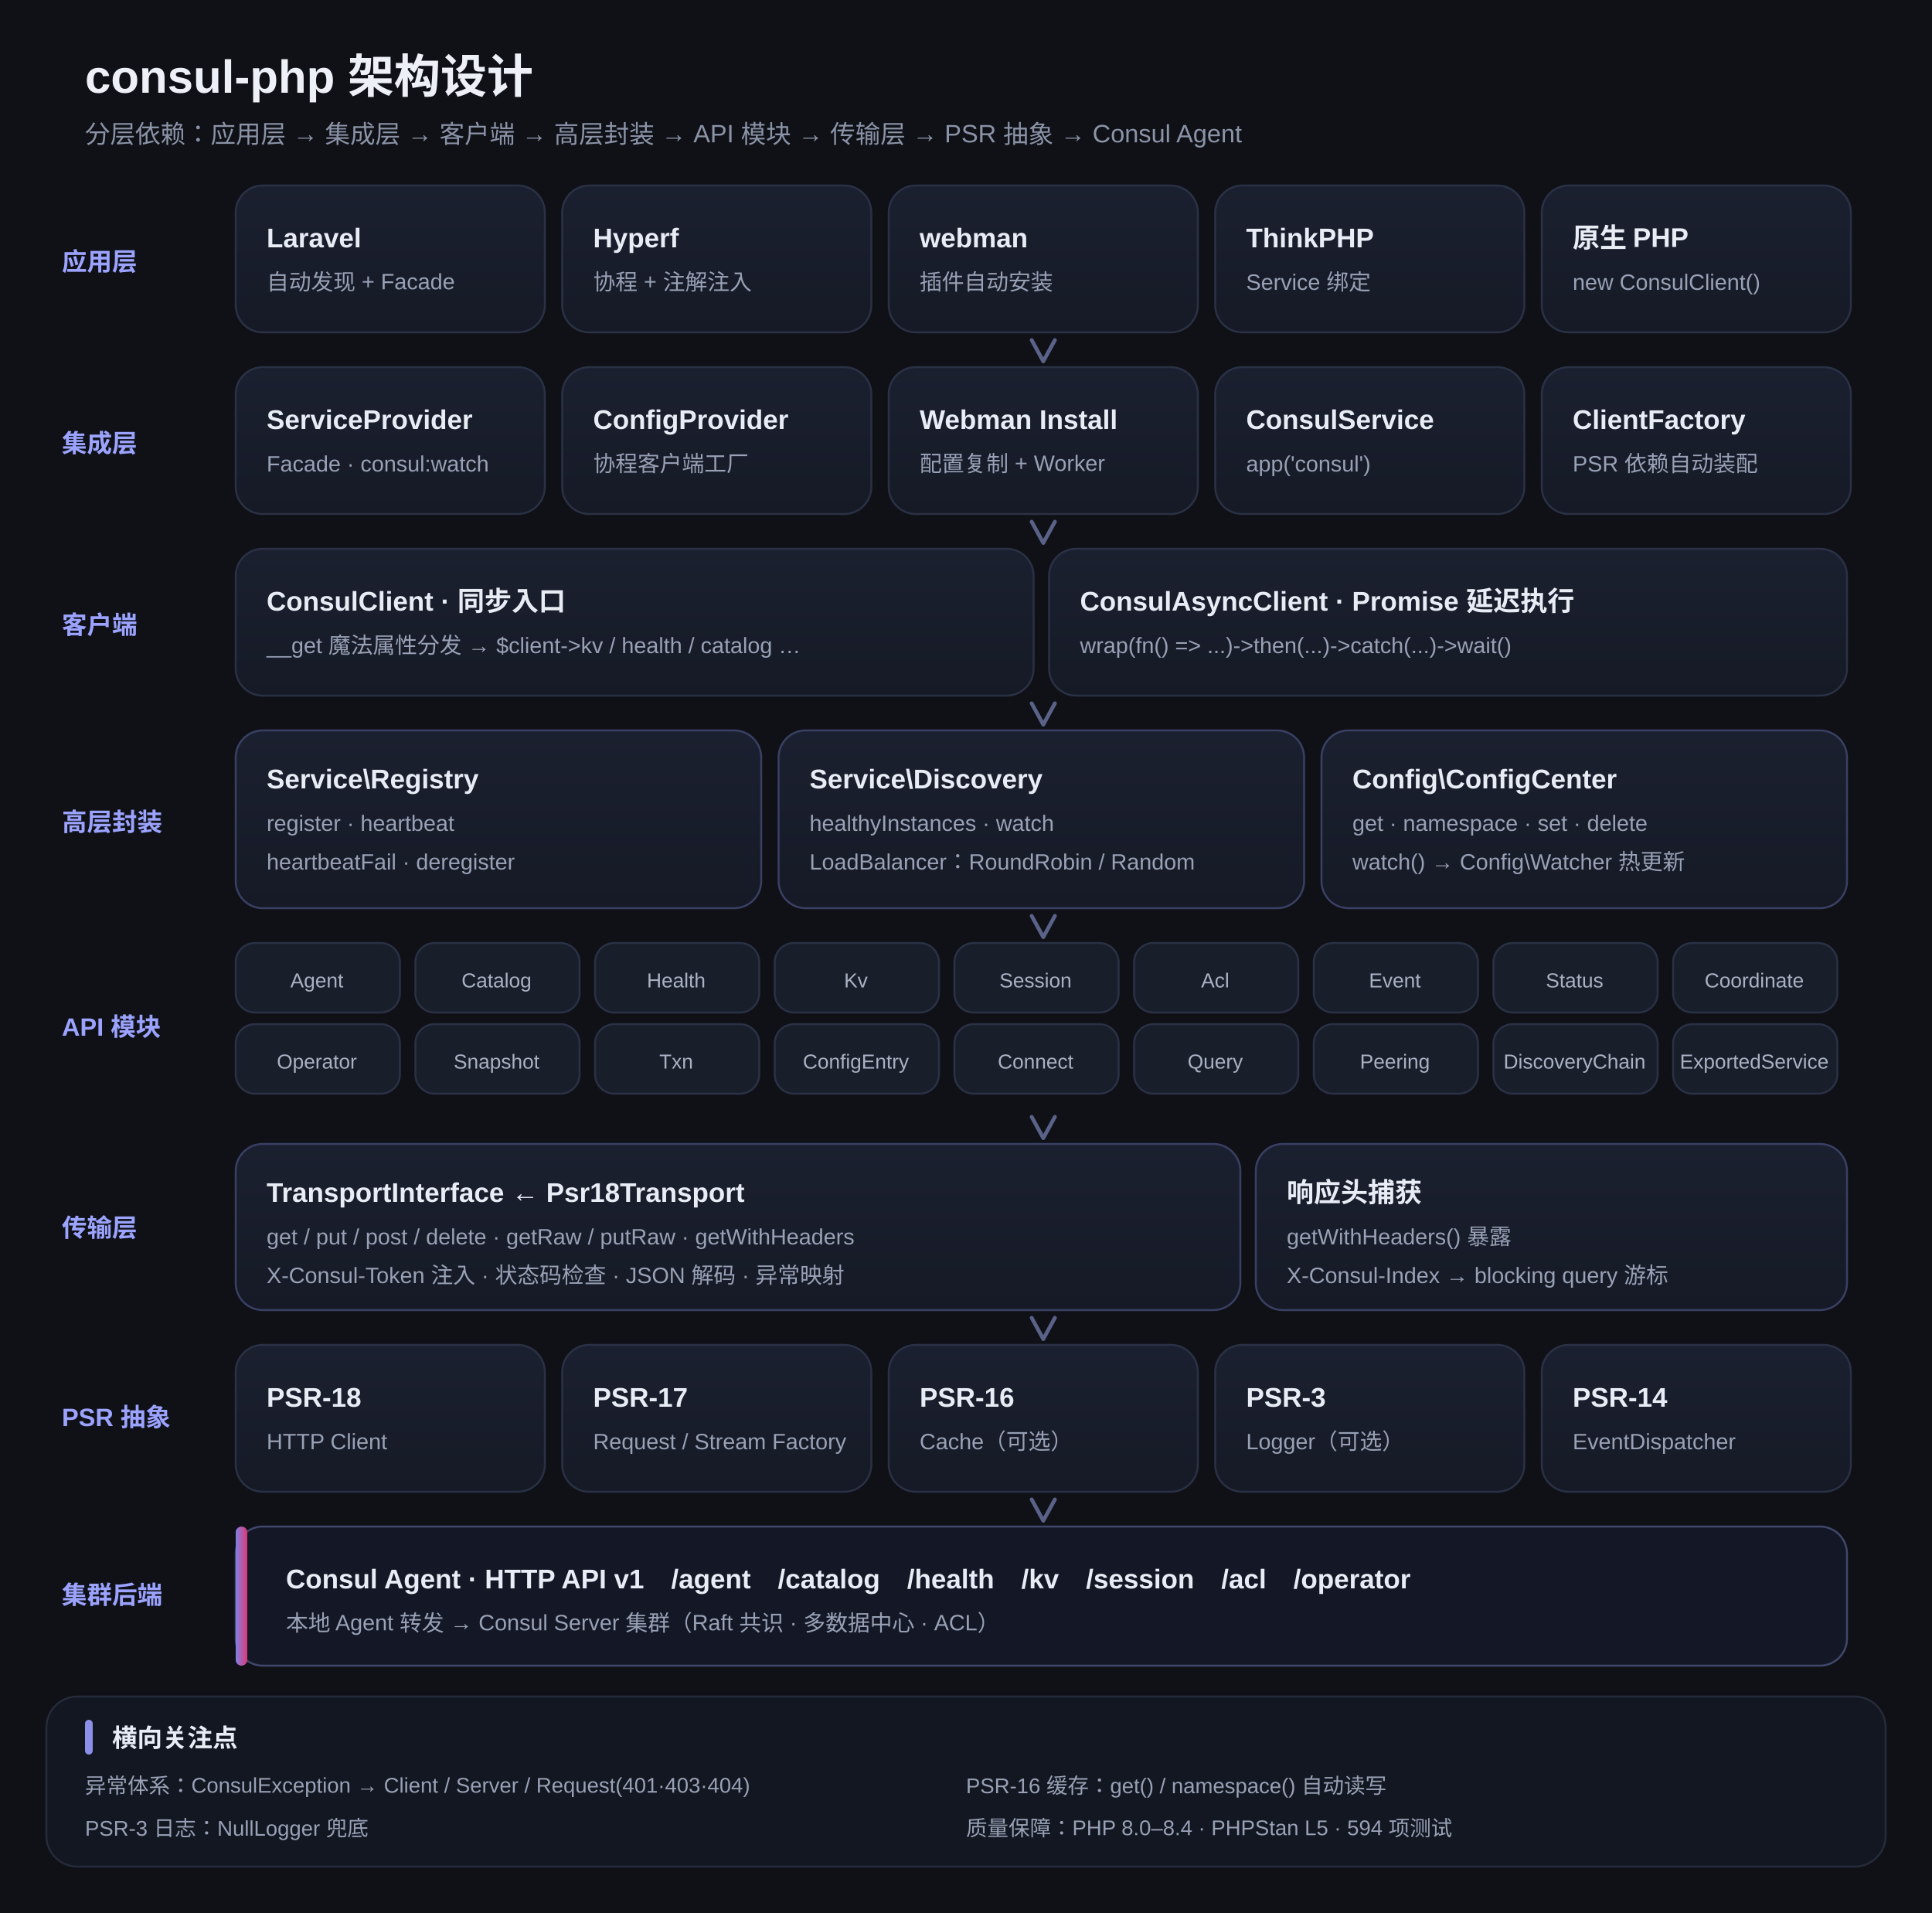
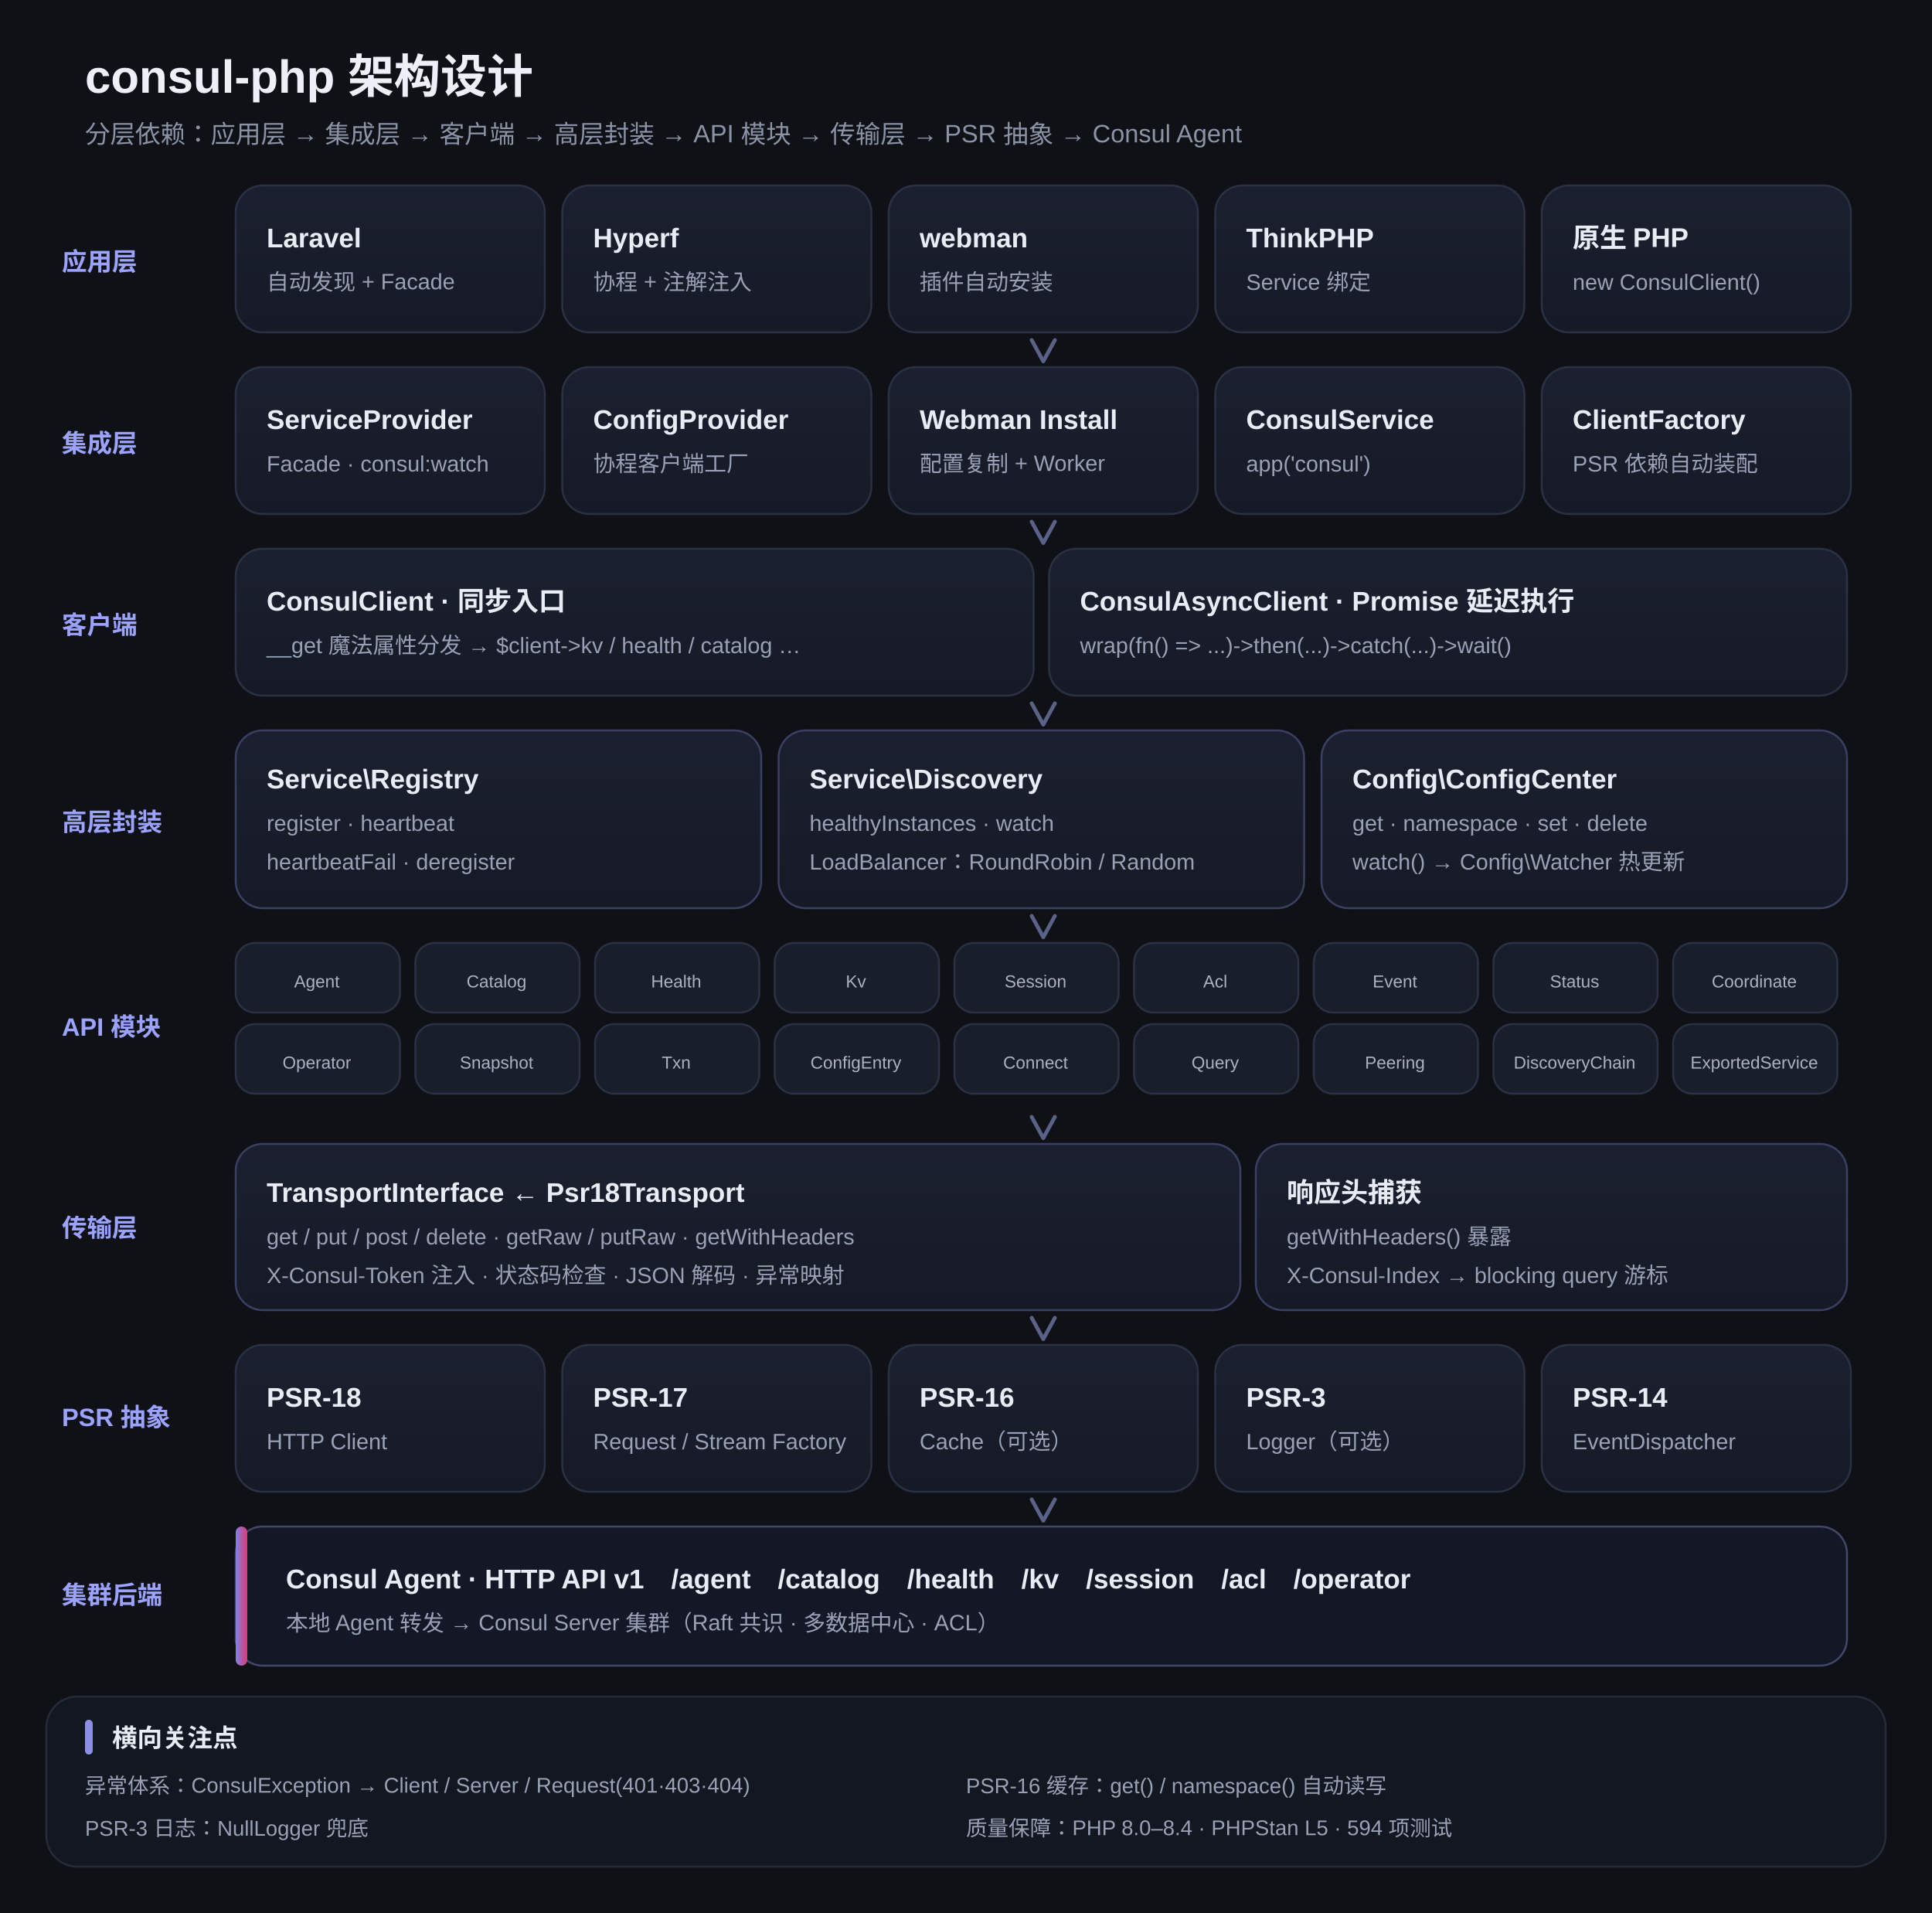
<svg xmlns="http://www.w3.org/2000/svg" width="1000" height="990" viewBox="0 0 1000 990" role="img" aria-label="consul-php 架构设计图">
  <style>
    .t { font-family: -apple-system, BlinkMacSystemFont, "Segoe UI", "Helvetica Neue", Arial, "DejaVu Sans", "Noto Sans SC", "PingFang SC", "Microsoft YaHei", sans-serif; }
    .h1 { font-size: 24px; font-weight: 700; fill: #EDF0F7; }
    .sub { font-size: 13px; fill: #8B93A7; }
    .gutter { font-size: 13px; font-weight: 600; fill: #9BA3FF; }
    .ct { font-size: 14px; font-weight: 600; fill: #E8ECF5; }
    .cs { font-size: 11.5px; fill: #98A1B5; }
    .mini { font-size: 10.5px; fill: #A9B2C3; }
+     .mini-mod { font-size: 9px; fill: #A9B2C3; }
    .band { font-size: 13px; font-weight: 600; fill: #E8ECF5; }
    .bands { font-size: 11px; fill: #98A1B5; }
  </style>
  <defs>
    <linearGradient id="card" x1="0" y1="0" x2="0" y2="1">
      <stop offset="0" stop-color="#1B2030" />
      <stop offset="1" stop-color="#161A26" />
    </linearGradient>
    <linearGradient id="accent" x1="0" y1="0" x2="1" y2="0">
      <stop offset="0" stop-color="#7E83E6" />
      <stop offset="1" stop-color="#E03875" />
    </linearGradient>
  </defs>
  <rect width="1000" height="990" fill="#0F1117" />
  <g class="t">
    <text class="h1" x="44" y="48">consul-php 架构设计</text>
    <text class="sub" x="44" y="74">分层依赖：应用层 → 集成层 → 客户端 → 高层封装 → API 模块 → 传输层 → PSR 抽象 → Consul Agent</text>
    <text class="gutter" x="32" y="140">应用层</text>
    <rect x="122" y="96" width="160" height="76" rx="14" fill="url(#card)" stroke="#2B3145" />
    <text class="ct" x="138" y="128">Laravel</text>
    <text class="cs" x="138" y="150">自动发现 + Facade</text>
    <rect x="291" y="96" width="160" height="76" rx="14" fill="url(#card)" stroke="#2B3145" />
    <text class="ct" x="307" y="128">Hyperf</text>
    <text class="cs" x="307" y="150">协程 + 注解注入</text>
    <rect x="460" y="96" width="160" height="76" rx="14" fill="url(#card)" stroke="#2B3145" />
    <text class="ct" x="476" y="128">webman</text>
    <text class="cs" x="476" y="150">插件自动安装</text>
    <rect x="629" y="96" width="160" height="76" rx="14" fill="url(#card)" stroke="#2B3145" />
    <text class="ct" x="645" y="128">ThinkPHP</text>
    <text class="cs" x="645" y="150">Service 绑定</text>
    <rect x="798" y="96" width="160" height="76" rx="14" fill="url(#card)" stroke="#2B3145" />
    <text class="ct" x="814" y="128">原生 PHP</text>
    <text class="cs" x="814" y="150">new ConsulClient()</text>
    <path d="M534 176 L540 187 L546 176" fill="none" stroke="#5A6288" stroke-width="2" stroke-linecap="round" stroke-linejoin="round" />
    <text class="gutter" x="32" y="234">集成层</text>
    <rect x="122" y="190" width="160" height="76" rx="14" fill="url(#card)" stroke="#2B3145" />
    <text class="ct" x="138" y="222">ServiceProvider</text>
    <text class="cs" x="138" y="244">Facade · consul:watch</text>
    <rect x="291" y="190" width="160" height="76" rx="14" fill="url(#card)" stroke="#2B3145" />
    <text class="ct" x="307" y="222">ConfigProvider</text>
    <text class="cs" x="307" y="244">协程客户端工厂</text>
    <rect x="460" y="190" width="160" height="76" rx="14" fill="url(#card)" stroke="#2B3145" />
    <text class="ct" x="476" y="222">Webman Install</text>
    <text class="cs" x="476" y="244">配置复制 + Worker</text>
    <rect x="629" y="190" width="160" height="76" rx="14" fill="url(#card)" stroke="#2B3145" />
    <text class="ct" x="645" y="222">ConsulService</text>
    <text class="cs" x="645" y="244">app('consul')</text>
    <rect x="798" y="190" width="160" height="76" rx="14" fill="url(#card)" stroke="#2B3145" />
    <text class="ct" x="814" y="222">ClientFactory</text>
    <text class="cs" x="814" y="244">PSR 依赖自动装配</text>
    <path d="M534 270 L540 281 L546 270" fill="none" stroke="#5A6288" stroke-width="2" stroke-linecap="round" stroke-linejoin="round" />
    <text class="gutter" x="32" y="328">客户端</text>
    <rect x="122" y="284" width="413" height="76" rx="14" fill="url(#card)" stroke="#2B3145" />
    <text class="ct" x="138" y="316">ConsulClient · 同步入口</text>
    <text class="cs" x="138" y="338">__get 魔法属性分发 → $client-&gt;kv / health / catalog …</text>
    <rect x="543" y="284" width="413" height="76" rx="14" fill="url(#card)" stroke="#2B3145" />
    <text class="ct" x="559" y="316">ConsulAsyncClient · Promise 延迟执行</text>
    <text class="cs" x="559" y="338">wrap(fn() =&gt; ...)-&gt;then(...)-&gt;catch(...)-&gt;wait()</text>
    <path d="M534 364 L540 375 L546 364" fill="none" stroke="#5A6288" stroke-width="2" stroke-linecap="round" stroke-linejoin="round" />
    <text class="gutter" x="32" y="430">高层封装</text>
    <rect x="122" y="378" width="272" height="92" rx="14" fill="url(#card)" stroke="#3A4064" />
    <text class="ct" x="138" y="408">Service\Registry</text>
    <text class="cs" x="138" y="430">register · heartbeat</text>
    <text class="cs" x="138" y="450">heartbeatFail · deregister</text>
    <rect x="403" y="378" width="272" height="92" rx="14" fill="url(#card)" stroke="#3A4064" />
    <text class="ct" x="419" y="408">Service\Discovery</text>
    <text class="cs" x="419" y="430">healthyInstances · watch</text>
    <text class="cs" x="419" y="450">LoadBalancer：RoundRobin / Random</text>
    <rect x="684" y="378" width="272" height="92" rx="14" fill="url(#card)" stroke="#3A4064" />
    <text class="ct" x="700" y="408">Config\ConfigCenter</text>
    <text class="cs" x="700" y="430">get · namespace · set · delete</text>
    <text class="cs" x="700" y="450">watch() → Config\Watcher 热更新</text>
    <path d="M534 474 L540 485 L546 474" fill="none" stroke="#5A6288" stroke-width="2" stroke-linecap="round" stroke-linejoin="round" />
    <text class="gutter" x="32" y="536">API 模块</text>
    <rect x="122" y="488" width="85" height="36" rx="10" fill="#191E2B" stroke="#2B3145" />
-     <text class="mini" x="164" y="511" text-anchor="middle">Agent</text>
+     <text class="mini-mod" x="164" y="511" text-anchor="middle">Agent</text>
    <rect x="215" y="488" width="85" height="36" rx="10" fill="#191E2B" stroke="#2B3145" />
-     <text class="mini" x="257" y="511" text-anchor="middle">Catalog</text>
+     <text class="mini-mod" x="257" y="511" text-anchor="middle">Catalog</text>
    <rect x="308" y="488" width="85" height="36" rx="10" fill="#191E2B" stroke="#2B3145" />
-     <text class="mini" x="350" y="511" text-anchor="middle">Health</text>
+     <text class="mini-mod" x="350" y="511" text-anchor="middle">Health</text>
    <rect x="401" y="488" width="85" height="36" rx="10" fill="#191E2B" stroke="#2B3145" />
-     <text class="mini" x="443" y="511" text-anchor="middle">Kv</text>
+     <text class="mini-mod" x="443" y="511" text-anchor="middle">Kv</text>
    <rect x="494" y="488" width="85" height="36" rx="10" fill="#191E2B" stroke="#2B3145" />
-     <text class="mini" x="536" y="511" text-anchor="middle">Session</text>
+     <text class="mini-mod" x="536" y="511" text-anchor="middle">Session</text>
    <rect x="587" y="488" width="85" height="36" rx="10" fill="#191E2B" stroke="#2B3145" />
-     <text class="mini" x="629" y="511" text-anchor="middle">Acl</text>
+     <text class="mini-mod" x="629" y="511" text-anchor="middle">Acl</text>
    <rect x="680" y="488" width="85" height="36" rx="10" fill="#191E2B" stroke="#2B3145" />
-     <text class="mini" x="722" y="511" text-anchor="middle">Event</text>
+     <text class="mini-mod" x="722" y="511" text-anchor="middle">Event</text>
    <rect x="773" y="488" width="85" height="36" rx="10" fill="#191E2B" stroke="#2B3145" />
-     <text class="mini" x="815" y="511" text-anchor="middle">Status</text>
+     <text class="mini-mod" x="815" y="511" text-anchor="middle">Status</text>
    <rect x="866" y="488" width="85" height="36" rx="10" fill="#191E2B" stroke="#2B3145" />
-     <text class="mini" x="908" y="511" text-anchor="middle">Coordinate</text>
+     <text class="mini-mod" x="908" y="511" text-anchor="middle">Coordinate</text>
    <rect x="122" y="530" width="85" height="36" rx="10" fill="#191E2B" stroke="#2B3145" />
-     <text class="mini" x="164" y="553" text-anchor="middle">Operator</text>
+     <text class="mini-mod" x="164" y="553" text-anchor="middle">Operator</text>
    <rect x="215" y="530" width="85" height="36" rx="10" fill="#191E2B" stroke="#2B3145" />
-     <text class="mini" x="257" y="553" text-anchor="middle">Snapshot</text>
+     <text class="mini-mod" x="257" y="553" text-anchor="middle">Snapshot</text>
    <rect x="308" y="530" width="85" height="36" rx="10" fill="#191E2B" stroke="#2B3145" />
-     <text class="mini" x="350" y="553" text-anchor="middle">Txn</text>
+     <text class="mini-mod" x="350" y="553" text-anchor="middle">Txn</text>
    <rect x="401" y="530" width="85" height="36" rx="10" fill="#191E2B" stroke="#2B3145" />
-     <text class="mini" x="443" y="553" text-anchor="middle">ConfigEntry</text>
+     <text class="mini-mod" x="443" y="553" text-anchor="middle">ConfigEntry</text>
    <rect x="494" y="530" width="85" height="36" rx="10" fill="#191E2B" stroke="#2B3145" />
-     <text class="mini" x="536" y="553" text-anchor="middle">Connect</text>
+     <text class="mini-mod" x="536" y="553" text-anchor="middle">Connect</text>
    <rect x="587" y="530" width="85" height="36" rx="10" fill="#191E2B" stroke="#2B3145" />
-     <text class="mini" x="629" y="553" text-anchor="middle">Query</text>
+     <text class="mini-mod" x="629" y="553" text-anchor="middle">Query</text>
    <rect x="680" y="530" width="85" height="36" rx="10" fill="#191E2B" stroke="#2B3145" />
-     <text class="mini" x="722" y="553" text-anchor="middle">Peering</text>
+     <text class="mini-mod" x="722" y="553" text-anchor="middle">Peering</text>
    <rect x="773" y="530" width="85" height="36" rx="10" fill="#191E2B" stroke="#2B3145" />
-     <text class="mini" x="815" y="553" text-anchor="middle">DiscoveryChain</text>
+     <text class="mini-mod" x="815" y="553" text-anchor="middle">DiscoveryChain</text>
    <rect x="866" y="530" width="85" height="36" rx="10" fill="#191E2B" stroke="#2B3145" />
-     <text class="mini" x="908" y="553" text-anchor="middle">ExportedService</text>
+     <text class="mini-mod" x="908" y="553" text-anchor="middle">ExportedService</text>
    <path d="M534 578 L540 589 L546 578" fill="none" stroke="#5A6288" stroke-width="2" stroke-linecap="round" stroke-linejoin="round" />
    <text class="gutter" x="32" y="640">传输层</text>
    <rect x="122" y="592" width="520" height="86" rx="14" fill="url(#card)" stroke="#3A4064" />
    <text class="ct" x="138" y="622">TransportInterface ← Psr18Transport</text>
    <text class="cs" x="138" y="644">get / put / post / delete · getRaw / putRaw · getWithHeaders</text>
    <text class="cs" x="138" y="664">X-Consul-Token 注入 · 状态码检查 · JSON 解码 · 异常映射</text>
    <rect x="650" y="592" width="306" height="86" rx="14" fill="url(#card)" stroke="#3A4064" />
    <text class="ct" x="666" y="622">响应头捕获</text>
    <text class="cs" x="666" y="644">getWithHeaders() 暴露</text>
    <text class="cs" x="666" y="664">X-Consul-Index → blocking query 游标</text>
    <path d="M534 682 L540 693 L546 682" fill="none" stroke="#5A6288" stroke-width="2" stroke-linecap="round" stroke-linejoin="round" />
    <text class="gutter" x="32" y="738">PSR 抽象</text>
    <rect x="122" y="696" width="160" height="76" rx="14" fill="url(#card)" stroke="#2B3145" />
    <text class="ct" x="138" y="728">PSR-18</text>
    <text class="cs" x="138" y="750">HTTP Client</text>
    <rect x="291" y="696" width="160" height="76" rx="14" fill="url(#card)" stroke="#2B3145" />
    <text class="ct" x="307" y="728">PSR-17</text>
    <text class="cs" x="307" y="750">Request / Stream Factory</text>
    <rect x="460" y="696" width="160" height="76" rx="14" fill="url(#card)" stroke="#2B3145" />
    <text class="ct" x="476" y="728">PSR-16</text>
    <text class="cs" x="476" y="750">Cache（可选）</text>
    <rect x="629" y="696" width="160" height="76" rx="14" fill="url(#card)" stroke="#2B3145" />
    <text class="ct" x="645" y="728">PSR-3</text>
    <text class="cs" x="645" y="750">Logger（可选）</text>
    <rect x="798" y="696" width="160" height="76" rx="14" fill="url(#card)" stroke="#2B3145" />
    <text class="ct" x="814" y="728">PSR-14</text>
    <text class="cs" x="814" y="750">EventDispatcher</text>
    <path d="M534 776 L540 787 L546 776" fill="none" stroke="#5A6288" stroke-width="2" stroke-linecap="round" stroke-linejoin="round" />
    <text class="gutter" x="32" y="830">集群后端</text>
    <rect x="122" y="790" width="834" height="72" rx="14" fill="#141826" stroke="#41476B" />
    <rect x="122" y="790" width="6" height="72" rx="3" fill="url(#accent)" />
    <text class="ct" x="148" y="822">Consul Agent · HTTP API v1　/agent　/catalog　/health　/kv　/session　/acl　/operator</text>
    <text class="cs" x="148" y="844">本地 Agent 转发 → Consul Server 集群（Raft 共识 · 多数据中心 · ACL）</text>
    <rect x="24" y="878" width="952" height="88" rx="16" fill="#131722" stroke="#262B3A" />
    <rect x="44" y="890" width="4" height="18" rx="2" fill="#8B8FE8" />
    <text class="band" x="58" y="904">横向关注点</text>
    <text class="bands" x="44" y="928">异常体系：ConsulException → Client / Server / Request(401·403·404)</text>
    <text class="bands" x="500" y="928">PSR-16 缓存：get() / namespace() 自动读写</text>
    <text class="bands" x="44" y="950">PSR-3 日志：NullLogger 兜底</text>
    <text class="bands" x="500" y="950">质量保障：PHP 8.0–8.4 · PHPStan L5 · 594 项测试</text>
  </g>
</svg>
